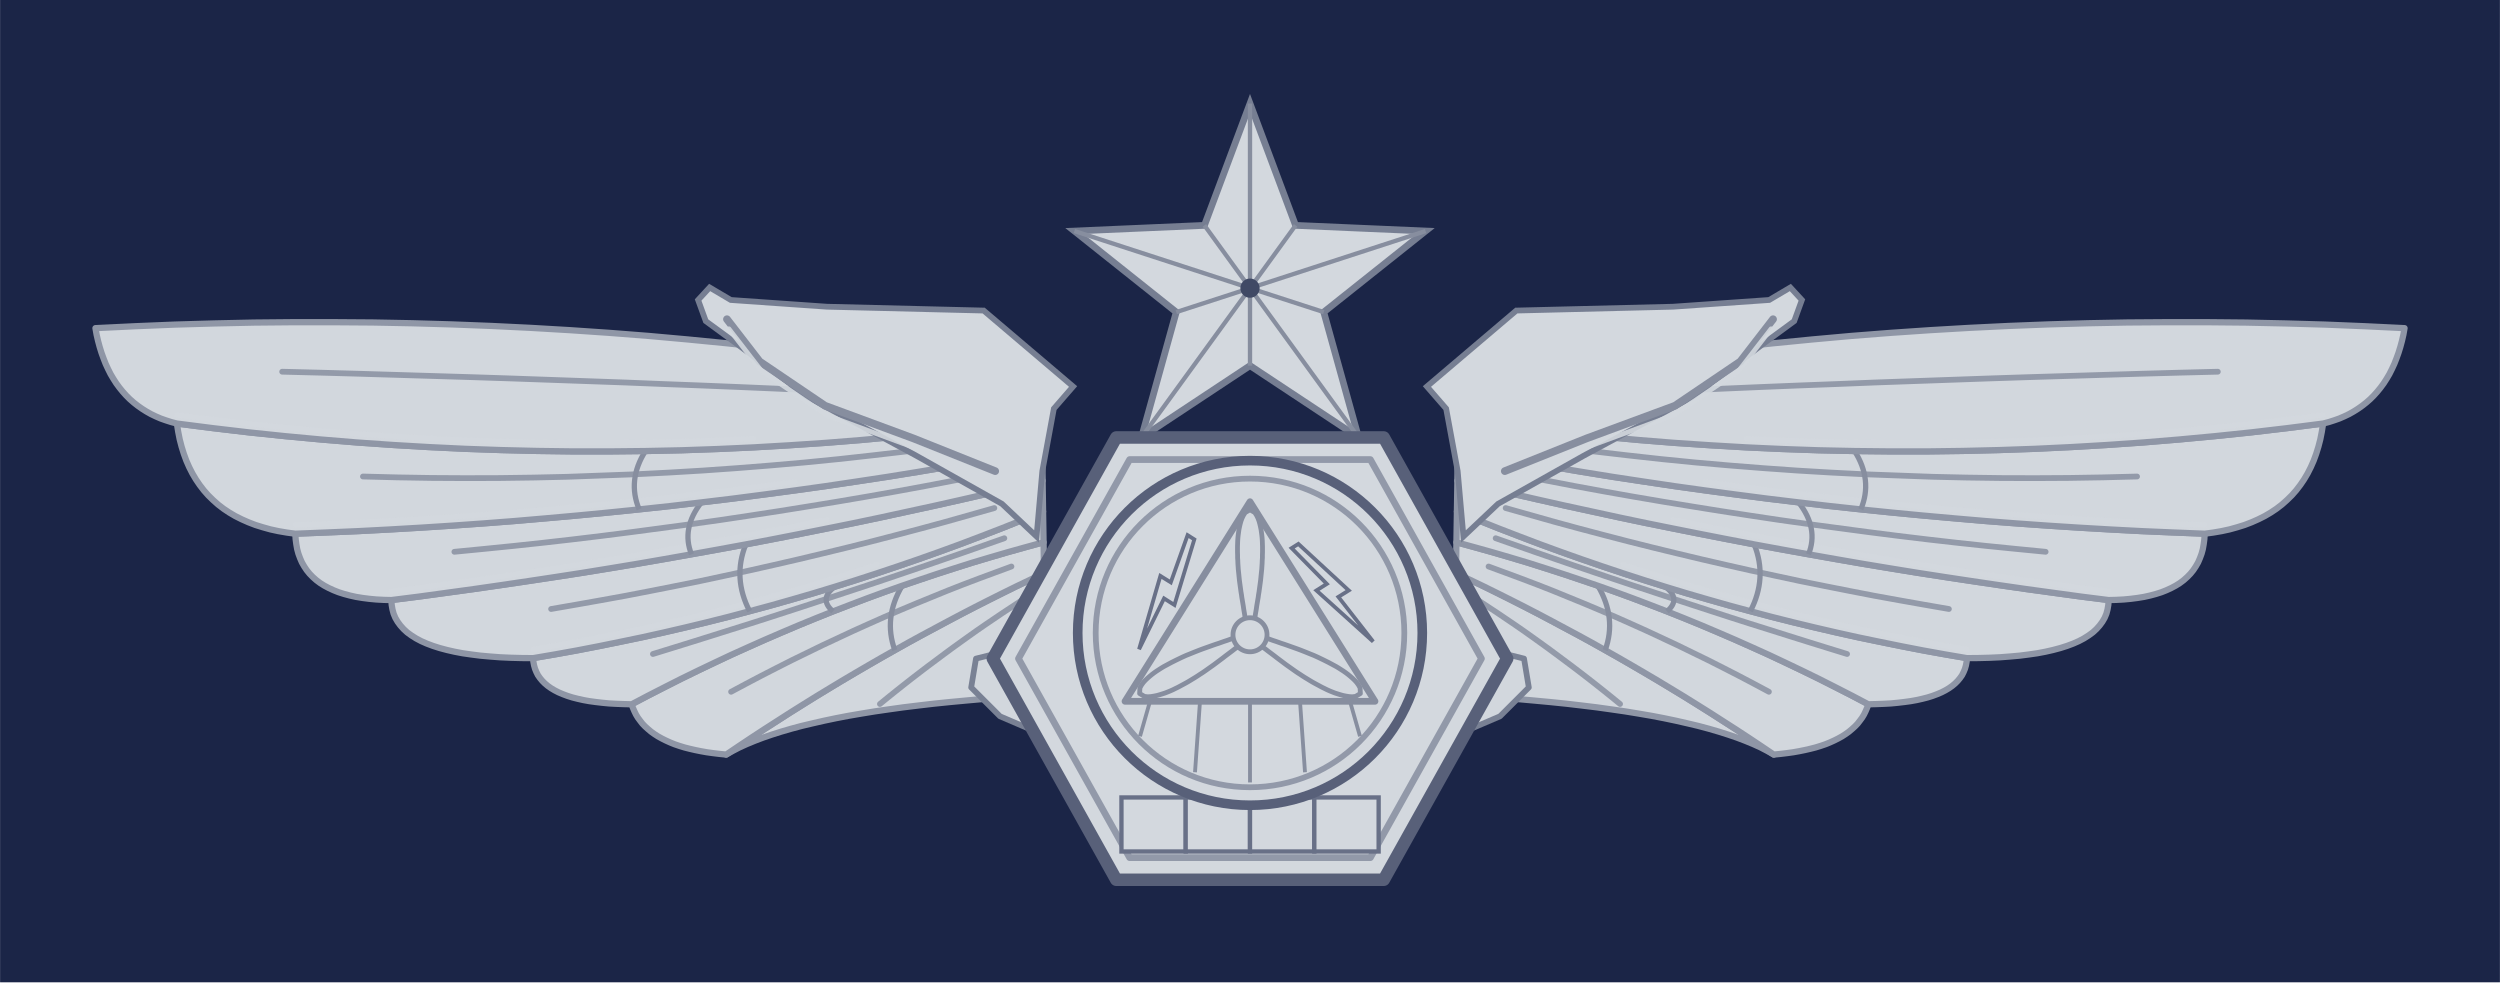
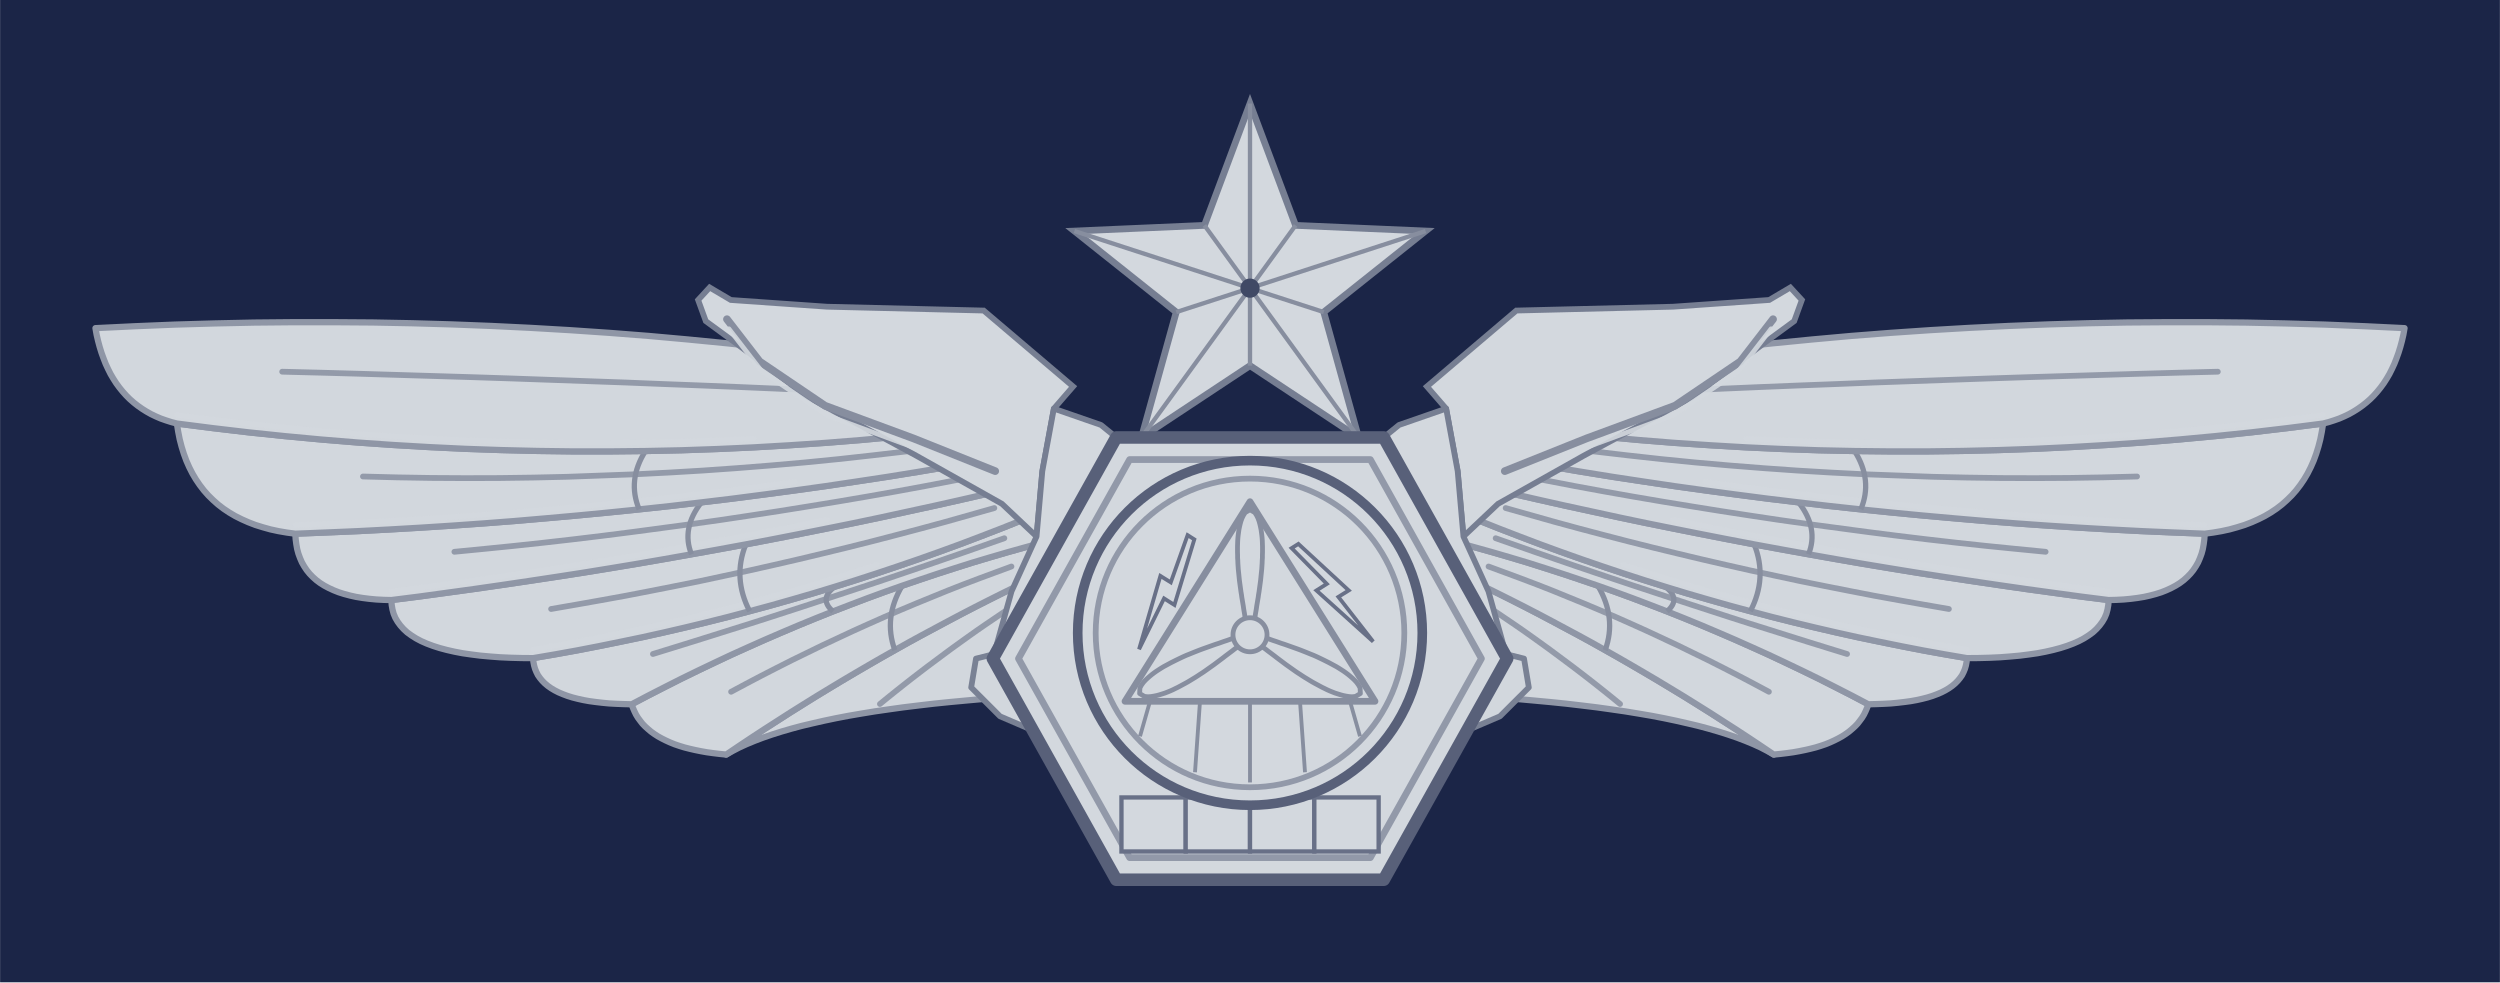
- <svg xmlns="http://www.w3.org/2000/svg" width="3.25in" height="1.277in" viewBox="0 0 325 127.708" data-source="reference-art-measured" data-asset-id="uas-technician-senior-field">
-   <rect id="uas-technician-senior-field__backing" x="0" y="0" width="325" height="127.708" rx="0" ry="0" fill="#1b2547" />
+ <svg xmlns="http://www.w3.org/2000/svg" width="3.25in" height="1.277in" viewBox="0 0 325 127.709" data-source="reference-art-measured" data-asset-id="uas-technician-senior-field">
+   <rect id="uas-technician-senior-field__backing" x="0" y="0" width="325" height="127.709" rx="0" ry="0" fill="#1b2547" />
  <g transform="translate(12.5 12.5)">
    <g transform="scale(1.25) translate(0 -2)">
      <defs>




</defs>
      <path d="M98.58,51.60L97.15,52.29L95.71,52.98L94.29,53.68L92.87,54.39L91.45,55.11L90.04,55.84L88.64,56.58L87.24,57.33L85.84,58.08L84.45,58.84L83.06,59.62L81.68,60.40L80.31,61.19L78.94,61.99L77.57,62.80L76.21,63.62L74.86,64.44L73.51,65.28L72.17,66.12L70.83,66.98L69.49,67.84L68.16,68.71L66.84,69.59L65.52,70.48L66.18,70.11L66.89,69.74L67.66,69.39L68.48,69.05L69.35,68.72L70.28,68.40L71.26,68.09L72.29,67.79L73.37,67.50L74.51,67.23L75.69,66.96L76.93,66.70L78.23,66.45L79.57,66.22L80.97,65.99L82.42,65.78L83.92,65.57L85.48,65.38L87.09,65.19L88.75,65.02L90.46,64.86L92.23,64.70L94.05,64.56L95.92,64.43L96.00,64.02L96.09,63.61L96.18,63.20L96.27,62.80L96.36,62.39L96.46,61.98L96.56,61.58L96.66,61.17L96.76,60.77L96.87,60.37L96.98,59.96L97.09,59.56L97.20,59.16L97.32,58.76L97.44,58.36L97.56,57.96L97.69,57.57L97.82,57.17L97.94,56.77L98.08,56.38L98.21,55.98L98.35,55.59L98.49,55.19L98.63,54.80Z" fill="#d2d7dd" stroke="#8f96a6" stroke-width=".65" stroke-linejoin="round" />
      <path d="M81.51,65.22L82.33,64.55L83.15,63.89L83.97,63.24L84.80,62.59L85.63,61.95L86.47,61.31L88.16,60.05L89.00,59.43L89.86,58.81L90.71,58.20L91.57,57.59L92.44,56.99L93.31,56.40L94.18,55.81L95.06,55.23L96.82,54.07" fill="none" stroke="#939aa9" stroke-width=".6" stroke-linecap="round" />
      <path d="M98.53,48.40L96.67,48.91L94.81,49.43L92.96,49.97L91.12,50.52L89.29,51.10L87.46,51.69L85.64,52.30L83.82,52.92L82.01,53.56L80.21,54.22L78.42,54.90L76.63,55.59L74.85,56.30L73.07,57.03L71.30,57.78L69.54,58.54L67.79,59.32L66.04,60.11L64.30,60.93L62.56,61.76L60.84,62.60L59.12,63.47L57.40,64.35L55.69,65.25L55.82,65.62L55.97,65.97L56.14,66.32L56.34,66.65L56.57,66.96L56.81,67.27L57.09,67.56L57.39,67.83L57.71,68.10L58.06,68.35L58.43,68.59L58.83,68.81L59.25,69.02L59.69,69.22L60.16,69.41L60.66,69.58L61.18,69.74L61.73,69.88L62.30,70.01L62.89,70.13L63.51,70.24L64.16,70.33L64.82,70.41L65.52,70.48L66.84,69.59L68.16,68.71L69.49,67.84L70.83,66.98L72.17,66.12L73.51,65.28L74.86,64.44L76.21,63.62L77.57,62.80L78.94,61.99L80.31,61.19L81.68,60.40L83.06,59.62L84.45,58.84L85.84,58.08L87.24,57.33L88.64,56.58L90.04,55.84L91.45,55.11L92.87,54.39L94.29,53.68L95.71,52.98L97.15,52.29L98.58,51.60Z" fill="#d2d7dd" stroke="#8f96a6" stroke-width=".65" stroke-linejoin="round" />
      <path d="M66.03,63.95L67.60,63.11L69.18,62.28L70.76,61.47L72.34,60.67L73.94,59.89L75.54,59.11L78.75,57.61L80.37,56.88L81.99,56.16L83.62,55.46L85.26,54.77L86.90,54.10L88.54,53.43L90.20,52.78L91.86,52.15L95.19,50.92" fill="none" stroke="#939aa9" stroke-width=".6" stroke-linecap="round" />
      <path d="M83.82,52.92 Q81.84,56.27 83.06,59.62" fill="none" stroke="#878e9f" stroke-width=".55" />
      <path d="M98.48,45.20L96.34,46.08L94.19,46.94L92.04,47.77L89.88,48.59L87.72,49.38L85.55,50.15L83.37,50.90L81.19,51.63L79.00,52.34L76.80,53.03L74.60,53.70L72.40,54.34L70.18,54.97L67.96,55.57L65.74,56.16L63.51,56.72L61.27,57.26L59.03,57.78L56.78,58.28L54.52,58.75L52.26,59.21L49.99,59.65L47.72,60.06L45.44,60.45L45.47,60.84L45.54,61.21L45.64,61.56L45.78,61.90L45.94,62.22L46.15,62.52L46.39,62.81L46.66,63.08L46.97,63.34L47.31,63.58L47.68,63.80L48.09,64.01L48.54,64.20L49.02,64.38L49.53,64.54L50.08,64.68L50.66,64.81L51.27,64.92L51.93,65.01L52.61,65.09L53.33,65.16L54.08,65.20L54.87,65.23L55.69,65.25L57.40,64.35L59.12,63.47L60.84,62.60L62.56,61.76L64.30,60.93L66.04,60.11L67.79,59.32L69.54,58.54L71.30,57.78L73.07,57.03L74.85,56.30L76.63,55.59L78.42,54.90L80.21,54.22L82.01,53.56L83.82,52.92L85.64,52.30L87.46,51.69L89.29,51.10L91.12,50.52L92.96,49.97L94.81,49.43L96.67,48.91L98.53,48.40Z" fill="#d2d7dd" stroke="#8f96a6" stroke-width=".65" stroke-linejoin="round" />
      <path d="M57.90,60.02L59.94,59.39L61.97,58.76L64.01,58.12L66.04,57.48L68.08,56.84L70.11,56.19L74.17,54.87L76.20,54.20L78.23,53.53L80.26,52.86L82.29,52.18L84.32,51.49L86.35,50.80L88.38,50.10L90.40,49.40L94.45,47.98" fill="none" stroke="#939aa9" stroke-width=".6" stroke-linecap="round" />
      <path d="M76.80,53.03 Q75.12,54.31 76.63,55.59" fill="none" stroke="#878e9f" stroke-width=".55" />
      <path d="M98.43,42.00L95.63,42.67L92.84,43.32L90.04,43.96L87.24,44.59L84.43,45.20L81.63,45.81L78.82,46.40L76.00,46.97L73.19,47.53L70.38,48.08L67.56,48.62L64.74,49.14L61.91,49.65L59.09,50.15L56.26,50.64L53.43,51.11L50.60,51.57L47.76,52.01L44.92,52.44L42.08,52.86L39.24,53.27L36.40,53.66L33.55,54.05L30.70,54.41L30.73,54.91L30.81,55.38L30.93,55.83L31.11,56.26L31.35,56.67L31.63,57.05L31.96,57.42L32.34,57.77L32.78,58.09L33.27,58.40L33.80,58.68L34.39,58.94L35.03,59.18L35.72,59.40L36.47,59.60L37.26,59.78L38.10,59.94L39.00,60.07L39.94,60.19L40.94,60.28L41.99,60.36L43.09,60.41L44.24,60.44L45.44,60.45L47.72,60.06L49.99,59.65L52.26,59.21L54.52,58.75L56.78,58.28L59.03,57.78L61.27,57.26L63.51,56.72L65.74,56.16L67.96,55.57L70.18,54.97L72.40,54.34L74.60,53.70L76.80,53.03L79.00,52.34L81.19,51.63L83.37,50.90L85.55,50.15L87.72,49.38L89.88,48.59L92.04,47.77L94.19,46.94L96.34,46.08L98.48,45.20Z" fill="#d2d7dd" stroke="#8f96a6" stroke-width=".65" stroke-linejoin="round" />
      <path d="M81.19,50.73L79.00,51.44L76.80,52.13L74.60,52.80L72.40,53.44L70.18,54.07L67.96,54.67L65.74,55.26L63.51,55.82L61.27,56.36L59.03,56.88L56.78,57.38L54.52,57.85L52.26,58.31L49.99,58.75L47.72,59.16L45.44,59.55" fill="none" stroke="#d3d8de" stroke-width=".55" opacity=".9" stroke-linecap="round" />
      <path d="M47.31,55.34L49.90,54.89L52.49,54.43L55.08,53.96L57.66,53.46L60.24,52.95L62.82,52.43L67.95,51.33L70.52,50.75L73.08,50.16L75.63,49.55L78.18,48.93L80.73,48.29L83.27,47.63L85.81,46.96L88.35,46.27L93.41,44.84" fill="none" stroke="#939aa9" stroke-width=".6" stroke-linecap="round" />
      <path d="M67.56,48.62 Q66.16,52.10 67.96,55.57" fill="none" stroke="#878e9f" stroke-width=".55" />
      <path d="M98.38,38.80L95.17,39.40L91.96,39.98L88.74,40.53L85.52,41.07L82.31,41.59L79.08,42.08L75.86,42.56L72.64,43.01L69.41,43.44L66.18,43.86L62.94,44.25L59.71,44.63L56.47,44.98L53.23,45.31L49.99,45.62L46.75,45.91L43.50,46.19L40.25,46.44L37.00,46.67L33.75,46.88L30.49,47.07L27.24,47.24L23.98,47.38L20.71,47.51L20.74,48.07L20.81,48.60L20.90,49.11L21.03,49.59L21.20,50.05L21.39,50.49L21.63,50.91L21.89,51.30L22.19,51.67L22.52,52.01L22.89,52.34L23.29,52.64L23.72,52.91L24.19,53.16L24.69,53.39L25.22,53.60L25.79,53.78L26.39,53.94L27.02,54.08L27.69,54.19L28.39,54.28L29.13,54.35L29.90,54.39L30.70,54.41L33.55,54.05L36.40,53.66L39.24,53.27L42.08,52.86L44.92,52.44L47.76,52.01L50.60,51.57L53.43,51.11L56.26,50.64L59.09,50.15L61.91,49.65L64.74,49.14L67.56,48.62L70.38,48.08L73.19,47.53L76.00,46.97L78.82,46.40L81.63,45.81L84.43,45.20L87.24,44.59L90.04,43.96L92.84,43.32L95.63,42.67L98.43,42.00Z" fill="#d2d7dd" stroke="#8f96a6" stroke-width=".65" stroke-linejoin="round" />
      <path d="M76.00,46.07L73.19,46.63L70.38,47.18L67.56,47.72L64.74,48.24L61.91,48.75L59.09,49.25L56.26,49.74L53.43,50.21L50.60,50.67L47.76,51.11L44.92,51.54L42.08,51.96L39.24,52.37L36.40,52.76L33.55,53.15L30.70,53.51" fill="none" stroke="#d3d8de" stroke-width=".55" opacity=".9" stroke-linecap="round" />
      <path d="M37.25,49.39L40.33,49.09L43.41,48.78L46.48,48.45L49.55,48.10L52.62,47.73L55.69,47.34L61.82,46.52L64.88,46.09L67.94,45.63L71.00,45.16L74.05,44.67L77.10,44.17L80.15,43.65L83.20,43.11L86.24,42.55L92.33,41.38" fill="none" stroke="#939aa9" stroke-width=".6" stroke-linecap="round" />
      <path d="M62.94,44.25 Q60.83,46.95 61.91,49.65" fill="none" stroke="#878e9f" stroke-width=".55" />
      <path d="M98.33,35.60L94.58,36.12L90.84,36.59L87.09,37.02L83.34,37.41L79.60,37.76L75.85,38.06L72.11,38.31L68.36,38.53L64.61,38.70L60.87,38.83L57.12,38.91L53.37,38.95L49.62,38.95L45.88,38.90L42.13,38.81L38.38,38.68L34.63,38.50L30.88,38.28L27.13,38.02L23.38,37.71L19.63,37.36L15.88,36.97L12.14,36.53L8.39,36.05L8.52,36.88L8.68,37.69L8.88,38.46L9.11,39.20L9.37,39.91L9.67,40.59L10.00,41.24L10.36,41.85L10.76,42.44L11.19,43.00L11.65,43.52L12.15,44.01L12.68,44.48L13.24,44.91L13.84,45.31L14.47,45.68L15.13,46.01L15.83,46.32L16.56,46.60L17.33,46.84L18.12,47.06L18.95,47.24L19.82,47.39L20.71,47.51L23.98,47.38L27.24,47.24L30.49,47.07L33.75,46.88L37.00,46.67L40.25,46.44L43.50,46.19L46.75,45.91L49.99,45.62L53.23,45.31L56.47,44.98L59.71,44.63L62.94,44.25L66.18,43.86L69.41,43.44L72.64,43.01L75.86,42.56L79.08,42.08L82.31,41.59L85.52,41.07L88.74,40.53L91.96,39.98L95.17,39.40L98.38,38.80Z" fill="#d2d7dd" stroke="#8f96a6" stroke-width=".65" stroke-linejoin="round" />
      <path d="M72.64,42.11L69.41,42.54L66.18,42.96L62.94,43.35L59.71,43.73L56.47,44.08L53.23,44.41L49.99,44.72L46.75,45.01L43.50,45.29L40.25,45.54L37.00,45.77L33.75,45.98L30.49,46.17L27.24,46.34L23.98,46.48L20.71,46.61" fill="none" stroke="#d3d8de" stroke-width=".55" opacity=".9" stroke-linecap="round" />
      <path d="M27.74,41.56L31.28,41.65L34.82,41.71L38.36,41.73L41.89,41.72L45.43,41.67L48.97,41.59L56.03,41.33L59.57,41.15L63.10,40.94L66.63,40.69L70.16,40.41L73.68,40.10L77.21,39.75L80.74,39.36L84.26,38.95L91.31,38.01" fill="none" stroke="#939aa9" stroke-width=".6" stroke-linecap="round" />
      <path d="M57.12,38.91 Q55.20,41.94 56.47,44.98" fill="none" stroke="#878e9f" stroke-width=".55" />
      <path d="M98.27,32.40L94.21,31.67L90.14,30.99L86.06,30.34L81.99,29.73L77.91,29.17L73.83,28.64L69.74,28.16L65.65,27.71L61.57,27.31L57.47,26.94L53.38,26.62L49.28,26.34L45.18,26.10L41.08,25.90L36.98,25.74L32.87,25.62L28.76,25.54L24.65,25.51L20.53,25.51L16.41,25.55L12.29,25.64L8.17,25.76L4.04,25.93L-0.08,26.13L0.04,26.81L0.19,27.46L0.36,28.09L0.55,28.70L0.76,29.28L0.98,29.84L1.23,30.38L1.49,30.90L1.78,31.39L2.08,31.86L2.41,32.31L2.75,32.73L3.11,33.13L3.49,33.51L3.90,33.87L4.32,34.20L4.76,34.51L5.22,34.80L5.70,35.07L6.20,35.31L6.71,35.53L7.25,35.72L7.81,35.90L8.39,36.05L12.14,36.53L15.88,36.97L19.63,37.36L23.38,37.71L27.13,38.02L30.88,38.28L34.63,38.50L38.38,38.68L42.13,38.81L45.88,38.90L49.62,38.95L53.37,38.95L57.12,38.91L60.87,38.83L64.61,38.70L68.36,38.53L72.11,38.31L75.85,38.06L79.60,37.76L83.34,37.41L87.09,37.02L90.84,36.59L94.58,36.12L98.33,35.60Z" fill="#d2d7dd" stroke="#8f96a6" stroke-width=".65" stroke-linejoin="round" />
      <path d="M68.36,37.63L64.61,37.80L60.87,37.93L57.12,38.01L53.37,38.05L49.62,38.05L45.88,38.00L42.13,37.91L38.38,37.78L34.63,37.60L30.88,37.38L27.13,37.12L23.38,36.81L19.63,36.46L15.88,36.07L12.14,35.63L8.39,35.15" fill="none" stroke="#d3d8de" stroke-width=".55" opacity=".9" stroke-linecap="round" />
      <path d="M19.34,30.66L23.30,30.76L27.26,30.87L31.22,30.99L35.18,31.11L39.14,31.23L43.09,31.36L51.00,31.64L54.95,31.78L58.90,31.94L62.85,32.09L66.79,32.25L70.73,32.42L74.68,32.60L78.62,32.77L82.56,32.96L90.43,33.34" fill="none" stroke="#939aa9" stroke-width=".6" stroke-linecap="round" />
      <path d="M141.42,51.60L142.85,52.29L144.29,52.98L145.71,53.68L147.13,54.39L148.55,55.11L149.96,55.84L151.36,56.58L152.76,57.33L154.16,58.08L155.55,58.84L156.94,59.62L158.32,60.40L159.69,61.19L161.06,61.99L162.43,62.80L163.79,63.62L165.14,64.44L166.49,65.28L167.83,66.12L169.17,66.98L170.51,67.84L171.84,68.71L173.16,69.59L174.48,70.48L173.82,70.11L173.11,69.74L172.34,69.39L171.52,69.05L170.65,68.72L169.72,68.40L168.74,68.09L167.71,67.79L166.63,67.50L165.49,67.23L164.31,66.96L163.07,66.70L161.77,66.45L160.43,66.22L159.03,65.99L157.58,65.78L156.08,65.57L154.52,65.38L152.91,65.19L151.25,65.02L149.54,64.86L147.77,64.70L145.95,64.56L144.08,64.43L144.00,64.02L143.91,63.61L143.82,63.20L143.73,62.80L143.64,62.39L143.54,61.98L143.44,61.58L143.34,61.17L143.24,60.77L143.13,60.37L143.02,59.96L142.91,59.56L142.80,59.16L142.68,58.76L142.56,58.36L142.44,57.96L142.31,57.57L142.18,57.17L142.06,56.77L141.92,56.38L141.79,55.98L141.65,55.59L141.51,55.19L141.37,54.80Z" fill="#d2d7dd" stroke="#8f96a6" stroke-width=".65" stroke-linejoin="round" />
      <path d="M158.49,65.22L157.67,64.55L156.85,63.89L156.03,63.24L155.20,62.59L154.37,61.95L153.53,61.31L151.84,60.05L151.00,59.43L150.14,58.81L149.29,58.20L148.43,57.59L147.56,56.99L146.69,56.40L145.82,55.81L144.94,55.23L143.18,54.07" fill="none" stroke="#939aa9" stroke-width=".6" stroke-linecap="round" />
      <path d="M141.47,48.40L143.33,48.91L145.19,49.43L147.04,49.97L148.88,50.52L150.71,51.10L152.54,51.69L154.36,52.30L156.18,52.92L157.99,53.56L159.79,54.22L161.58,54.90L163.37,55.59L165.15,56.30L166.93,57.03L168.70,57.78L170.46,58.54L172.21,59.32L173.96,60.11L175.70,60.93L177.44,61.76L179.16,62.60L180.88,63.47L182.60,64.35L184.31,65.25L184.18,65.62L184.03,65.97L183.86,66.32L183.66,66.65L183.43,66.96L183.19,67.27L182.91,67.56L182.61,67.83L182.29,68.10L181.94,68.35L181.57,68.59L181.17,68.81L180.75,69.02L180.31,69.22L179.84,69.41L179.34,69.58L178.82,69.74L178.27,69.88L177.70,70.01L177.11,70.13L176.49,70.24L175.84,70.33L175.18,70.41L174.48,70.48L173.16,69.59L171.84,68.71L170.51,67.84L169.17,66.98L167.83,66.12L166.49,65.28L165.14,64.44L163.79,63.62L162.43,62.80L161.06,61.99L159.69,61.19L158.32,60.40L156.94,59.62L155.55,58.84L154.16,58.08L152.76,57.33L151.36,56.58L149.96,55.84L148.55,55.11L147.13,54.39L145.71,53.68L144.29,52.98L142.85,52.29L141.42,51.60Z" fill="#d2d7dd" stroke="#8f96a6" stroke-width=".65" stroke-linejoin="round" />
      <path d="M173.97,63.95L172.40,63.11L170.82,62.28L169.24,61.47L167.66,60.67L166.06,59.89L164.46,59.11L161.25,57.61L159.63,56.88L158.01,56.16L156.38,55.46L154.74,54.77L153.10,54.10L151.46,53.43L149.80,52.78L148.14,52.15L144.81,50.92" fill="none" stroke="#939aa9" stroke-width=".6" stroke-linecap="round" />
      <path d="M156.18,52.92 Q158.16,56.27 156.94,59.62" fill="none" stroke="#878e9f" stroke-width=".55" />
      <path d="M141.52,45.20L143.66,46.08L145.81,46.94L147.96,47.77L150.12,48.59L152.28,49.38L154.45,50.15L156.63,50.90L158.81,51.63L161.00,52.34L163.20,53.03L165.40,53.70L167.60,54.34L169.82,54.97L172.04,55.57L174.26,56.16L176.49,56.72L178.73,57.26L180.97,57.78L183.22,58.28L185.48,58.75L187.74,59.21L190.01,59.65L192.28,60.06L194.56,60.45L194.53,60.84L194.46,61.21L194.36,61.56L194.22,61.90L194.06,62.22L193.85,62.52L193.61,62.81L193.34,63.08L193.03,63.34L192.69,63.58L192.32,63.80L191.91,64.01L191.46,64.20L190.98,64.38L190.47,64.54L189.92,64.68L189.34,64.81L188.73,64.92L188.07,65.01L187.39,65.09L186.67,65.16L185.92,65.20L185.13,65.23L184.31,65.25L182.60,64.35L180.88,63.47L179.16,62.60L177.44,61.76L175.70,60.93L173.96,60.11L172.21,59.32L170.46,58.54L168.70,57.78L166.93,57.03L165.15,56.30L163.37,55.59L161.58,54.90L159.79,54.22L157.99,53.56L156.18,52.92L154.36,52.30L152.54,51.69L150.71,51.10L148.88,50.52L147.04,49.97L145.19,49.43L143.33,48.91L141.47,48.40Z" fill="#d2d7dd" stroke="#8f96a6" stroke-width=".65" stroke-linejoin="round" />
      <path d="M182.10,60.02L180.06,59.39L178.03,58.76L175.99,58.12L173.96,57.48L171.92,56.84L169.89,56.19L165.83,54.87L163.80,54.20L161.77,53.53L159.74,52.86L157.71,52.18L155.68,51.49L153.65,50.80L151.62,50.10L149.60,49.40L145.55,47.98" fill="none" stroke="#939aa9" stroke-width=".6" stroke-linecap="round" />
      <path d="M163.20,53.03 Q164.88,54.31 163.37,55.59" fill="none" stroke="#878e9f" stroke-width=".55" />
      <path d="M141.57,42.00L144.37,42.67L147.16,43.32L149.96,43.96L152.76,44.59L155.57,45.20L158.37,45.81L161.18,46.40L164.00,46.97L166.81,47.53L169.62,48.08L172.44,48.62L175.26,49.14L178.09,49.65L180.91,50.15L183.74,50.64L186.57,51.11L189.40,51.57L192.24,52.01L195.08,52.44L197.92,52.86L200.76,53.27L203.60,53.66L206.45,54.05L209.30,54.41L209.27,54.91L209.19,55.38L209.07,55.83L208.89,56.26L208.65,56.67L208.37,57.05L208.04,57.42L207.66,57.77L207.22,58.09L206.73,58.40L206.20,58.68L205.61,58.94L204.97,59.18L204.28,59.40L203.53,59.60L202.74,59.78L201.90,59.94L201.00,60.07L200.06,60.19L199.06,60.28L198.01,60.36L196.91,60.41L195.76,60.44L194.56,60.45L192.28,60.06L190.01,59.65L187.74,59.21L185.48,58.75L183.22,58.28L180.97,57.78L178.73,57.26L176.49,56.72L174.26,56.16L172.04,55.57L169.82,54.97L167.60,54.34L165.40,53.70L163.20,53.03L161.00,52.34L158.81,51.63L156.63,50.90L154.45,50.15L152.28,49.38L150.12,48.59L147.96,47.77L145.81,46.94L143.66,46.08L141.52,45.20Z" fill="#d2d7dd" stroke="#8f96a6" stroke-width=".65" stroke-linejoin="round" />
      <path d="M158.81,50.73L161.00,51.44L163.20,52.13L165.40,52.80L167.60,53.44L169.82,54.07L172.04,54.67L174.26,55.26L176.49,55.82L178.73,56.36L180.97,56.88L183.22,57.38L185.48,57.85L187.74,58.31L190.01,58.75L192.28,59.16L194.56,59.55" fill="none" stroke="#d3d8de" stroke-width=".55" opacity=".9" stroke-linecap="round" />
      <path d="M192.69,55.34L190.10,54.89L187.51,54.43L184.92,53.96L182.34,53.46L179.76,52.95L177.18,52.43L172.05,51.33L169.48,50.75L166.92,50.16L164.37,49.55L161.82,48.93L159.27,48.29L156.73,47.63L154.19,46.96L151.65,46.27L146.59,44.84" fill="none" stroke="#939aa9" stroke-width=".6" stroke-linecap="round" />
      <path d="M172.44,48.62 Q173.84,52.10 172.04,55.57" fill="none" stroke="#878e9f" stroke-width=".55" />
      <path d="M141.62,38.80L144.83,39.40L148.04,39.98L151.26,40.53L154.48,41.07L157.69,41.59L160.92,42.08L164.14,42.56L167.36,43.01L170.59,43.44L173.82,43.86L177.06,44.25L180.29,44.63L183.53,44.98L186.77,45.31L190.01,45.62L193.25,45.91L196.50,46.19L199.75,46.44L203.00,46.67L206.25,46.88L209.51,47.07L212.76,47.24L216.02,47.38L219.29,47.51L219.26,48.07L219.19,48.60L219.10,49.11L218.97,49.59L218.80,50.05L218.61,50.49L218.37,50.91L218.11,51.30L217.81,51.67L217.48,52.01L217.11,52.34L216.71,52.64L216.28,52.91L215.81,53.16L215.31,53.39L214.78,53.60L214.21,53.78L213.61,53.94L212.98,54.08L212.31,54.19L211.61,54.28L210.87,54.35L210.10,54.39L209.30,54.41L206.45,54.05L203.60,53.66L200.76,53.27L197.92,52.86L195.08,52.44L192.24,52.01L189.40,51.57L186.57,51.11L183.74,50.64L180.91,50.15L178.09,49.65L175.26,49.14L172.44,48.62L169.62,48.08L166.81,47.53L164.00,46.97L161.18,46.40L158.37,45.81L155.57,45.20L152.76,44.59L149.96,43.96L147.16,43.32L144.37,42.67L141.57,42.00Z" fill="#d2d7dd" stroke="#8f96a6" stroke-width=".65" stroke-linejoin="round" />
      <path d="M164.00,46.07L166.81,46.63L169.62,47.18L172.44,47.72L175.26,48.24L178.09,48.75L180.91,49.25L183.74,49.74L186.57,50.21L189.40,50.67L192.24,51.11L195.08,51.54L197.92,51.96L200.76,52.37L203.60,52.76L206.45,53.15L209.30,53.51" fill="none" stroke="#d3d8de" stroke-width=".55" opacity=".9" stroke-linecap="round" />
      <path d="M202.75,49.39L199.67,49.09L196.59,48.78L193.52,48.45L190.45,48.10L187.38,47.73L184.31,47.34L178.18,46.52L175.12,46.09L172.06,45.63L169.00,45.16L165.95,44.67L162.90,44.17L159.85,43.65L156.80,43.11L153.76,42.55L147.67,41.38" fill="none" stroke="#939aa9" stroke-width=".6" stroke-linecap="round" />
      <path d="M177.06,44.25 Q179.17,46.95 178.09,49.65" fill="none" stroke="#878e9f" stroke-width=".55" />
      <path d="M141.67,35.60L145.42,36.12L149.16,36.59L152.91,37.02L156.66,37.41L160.40,37.76L164.15,38.06L167.89,38.31L171.64,38.53L175.39,38.70L179.13,38.83L182.88,38.91L186.63,38.95L190.38,38.95L194.12,38.90L197.87,38.81L201.62,38.68L205.37,38.50L209.12,38.28L212.87,38.02L216.62,37.71L220.37,37.36L224.12,36.97L227.86,36.53L231.61,36.05L231.48,36.88L231.32,37.69L231.12,38.46L230.89,39.20L230.63,39.91L230.33,40.59L230.00,41.24L229.64,41.85L229.24,42.44L228.81,43.00L228.35,43.52L227.85,44.01L227.32,44.48L226.76,44.91L226.16,45.31L225.53,45.68L224.87,46.01L224.17,46.32L223.44,46.60L222.67,46.84L221.88,47.06L221.05,47.24L220.18,47.39L219.29,47.51L216.02,47.38L212.76,47.24L209.51,47.07L206.25,46.88L203.00,46.67L199.75,46.44L196.50,46.19L193.25,45.91L190.01,45.62L186.77,45.31L183.53,44.98L180.29,44.63L177.06,44.25L173.82,43.86L170.59,43.44L167.36,43.01L164.14,42.56L160.92,42.08L157.69,41.59L154.48,41.07L151.26,40.53L148.04,39.98L144.83,39.40L141.62,38.80Z" fill="#d2d7dd" stroke="#8f96a6" stroke-width=".65" stroke-linejoin="round" />
      <path d="M167.36,42.11L170.59,42.54L173.82,42.96L177.06,43.35L180.29,43.73L183.53,44.08L186.77,44.41L190.01,44.72L193.25,45.01L196.50,45.29L199.75,45.54L203.00,45.77L206.25,45.98L209.51,46.17L212.76,46.34L216.02,46.48L219.29,46.61" fill="none" stroke="#d3d8de" stroke-width=".55" opacity=".9" stroke-linecap="round" />
      <path d="M212.26,41.56L208.72,41.65L205.18,41.71L201.64,41.73L198.11,41.72L194.57,41.67L191.03,41.59L183.97,41.33L180.43,41.15L176.90,40.94L173.37,40.69L169.84,40.41L166.32,40.10L162.79,39.75L159.26,39.36L155.74,38.95L148.69,38.01" fill="none" stroke="#939aa9" stroke-width=".6" stroke-linecap="round" />
      <path d="M182.88,38.91 Q184.80,41.94 183.53,44.98" fill="none" stroke="#878e9f" stroke-width=".55" />
      <path d="M141.73,32.40L145.79,31.67L149.86,30.99L153.94,30.34L158.01,29.73L162.09,29.17L166.17,28.64L170.26,28.16L174.35,27.71L178.43,27.31L182.53,26.94L186.62,26.62L190.72,26.34L194.82,26.10L198.92,25.90L203.02,25.74L207.13,25.62L211.24,25.54L215.35,25.51L219.47,25.51L223.59,25.55L227.71,25.64L231.83,25.76L235.96,25.93L240.08,26.13L239.96,26.81L239.81,27.46L239.64,28.09L239.45,28.70L239.24,29.28L239.02,29.84L238.77,30.38L238.51,30.90L238.22,31.39L237.92,31.86L237.59,32.31L237.25,32.73L236.89,33.13L236.51,33.51L236.10,33.87L235.68,34.20L235.24,34.51L234.78,34.80L234.30,35.07L233.80,35.31L233.29,35.53L232.75,35.72L232.19,35.90L231.61,36.05L227.86,36.53L224.12,36.97L220.37,37.36L216.62,37.71L212.87,38.02L209.12,38.28L205.37,38.50L201.62,38.68L197.87,38.81L194.12,38.90L190.38,38.95L186.63,38.95L182.88,38.91L179.13,38.83L175.39,38.70L171.64,38.53L167.89,38.31L164.15,38.06L160.40,37.76L156.66,37.41L152.91,37.02L149.16,36.59L145.42,36.12L141.67,35.60Z" fill="#d2d7dd" stroke="#8f96a6" stroke-width=".65" stroke-linejoin="round" />
      <path d="M171.64,37.63L175.39,37.80L179.13,37.93L182.88,38.01L186.63,38.05L190.38,38.05L194.12,38.00L197.87,37.91L201.62,37.78L205.37,37.60L209.12,37.38L212.87,37.12L216.62,36.81L220.37,36.46L224.12,36.07L227.86,35.63L231.61,35.15" fill="none" stroke="#d3d8de" stroke-width=".55" opacity=".9" stroke-linecap="round" />
      <path d="M220.66,30.66L216.70,30.76L212.74,30.87L208.78,30.99L204.82,31.11L200.86,31.23L196.91,31.36L189.00,31.64L185.05,31.78L181.10,31.94L177.15,32.09L173.21,32.25L169.27,32.42L165.32,32.60L161.38,32.77L157.44,32.96L149.57,33.34" fill="none" stroke="#939aa9" stroke-width=".6" stroke-linecap="round" />
      <path d="M91.50,60.50L95.50,59.50L98.00,63.00L97.50,68.00L94.00,66.50L91.00,63.50Z" fill="#d2d7dd" stroke="#798194" stroke-width=".6" stroke-linejoin="round" />
      <path d="M148.50,60.50L144.50,59.50L142.00,63.00L142.50,68.00L146.00,66.50L149.00,63.50Z" fill="#d2d7dd" stroke="#798194" stroke-width=".6" stroke-linejoin="round" />
      <path d="M63.80,21.90L62.60,23.20L63.40,25.40L66.40,27.60L74.00,33.30L85.30,39.40L94.20,44.40L97.80,47.80L98.40,41.00L99.60,34.50L101.60,32.20L92.30,24.30L76.00,23.90L66.00,23.20Z" fill="#d3d8de" stroke="#767e92" stroke-width=".6" stroke-linejoin="miter" />
      <path d="M65.60,25.20L69.00,29.60L75.80,34.20L85.00,37.60L93.50,41.00" fill="none" stroke="#878e9f" stroke-width=".8" stroke-linecap="round" />
      <path d="M65.80,26.20L69.20,30.60L76.00,35.20L85.20,38.60L93.70,42.00" fill="none" stroke="#d3d8de" stroke-width=".5" opacity=".9" stroke-linecap="round" />
      <path d="M176.20,21.90L177.40,23.20L176.60,25.40L173.60,27.60L166.00,33.30L154.70,39.40L145.80,44.40L142.20,47.80L141.60,41.00L140.40,34.50L138.40,32.20L147.70,24.30L164.00,23.90L174.00,23.20Z" fill="#d3d8de" stroke="#767e92" stroke-width=".6" stroke-linejoin="miter" />
      <path d="M174.40,25.20L171.00,29.60L164.20,34.20L155.00,37.60L146.50,41.00" fill="none" stroke="#878e9f" stroke-width=".8" stroke-linecap="round" />
      <path d="M174.20,26.20L170.80,30.60L164.00,35.20L154.80,38.60L146.30,42.00" fill="none" stroke="#d3d8de" stroke-width=".5" opacity=".9" stroke-linecap="round" />
      <polygon points="120.00,2.77 124.74,15.44 138.26,16.03 127.67,24.46 131.29,37.50 120.00,30.03 108.71,37.50 112.33,24.46 101.74,16.03 115.26,15.44" fill="#d3d8de" stroke="#767e92" stroke-width=".7" stroke-linejoin="miter" />
      <path d="M120.00,21.97 L120.00,2.77" stroke="#878e9f" stroke-width=".45" />
      <path d="M120.00,21.97 L124.74,15.44" stroke="#878e9f" stroke-width=".45" />
      <path d="M120.00,21.97 L138.26,16.03" stroke="#878e9f" stroke-width=".45" />
      <path d="M120.00,21.97 L127.67,24.46" stroke="#878e9f" stroke-width=".45" />
      <path d="M120.00,21.97 L131.29,37.50" stroke="#878e9f" stroke-width=".45" />
      <path d="M120.00,21.97 L120.00,30.03" stroke="#878e9f" stroke-width=".45" />
      <path d="M120.00,21.97 L108.71,37.50" stroke="#878e9f" stroke-width=".45" />
      <path d="M120.00,21.97 L112.33,24.46" stroke="#878e9f" stroke-width=".45" />
      <path d="M120.00,21.97 L101.74,16.03" stroke="#878e9f" stroke-width=".45" />
      <path d="M120.00,21.97 L115.26,15.44" stroke="#878e9f" stroke-width=".45" />
      <circle cx="120.00" cy="21.97" r="1.0" fill="#404965" />
+       <path d="M97.80,47.80L98.40,41.00L99.60,34.50L104.50,36.20L106.10,37.50L96.80,54.00L93.25,60.50L95.20,53.50Z" fill="#d3d8de" stroke="#767e92" stroke-width=".6" stroke-linejoin="round" />
+       <path d="M142.20,47.80L141.60,41.00L140.40,34.50L135.50,36.20L133.90,37.50L143.20,54.00L146.75,60.50L144.80,53.50Z" fill="#d3d8de" stroke="#767e92" stroke-width=".6" stroke-linejoin="round" />
      <path d="M106.09,37.50L133.91,37.50L146.75,60.50L133.91,83.50L106.09,83.50L93.25,60.50Z" fill="#d3d8de" stroke="#586079" stroke-width="1.3" stroke-linejoin="round" />
      <path d="M107.48,39.80L132.52,39.80L144.07,60.50L132.52,81.20L107.48,81.20L95.92,60.50Z" fill="#d3d8de" stroke="#9299a9" stroke-width=".7" stroke-linejoin="round" />
      <rect x="106.63" y="74.94" width="6.69" height="5.62" fill="#d3d8de" stroke="#687087" stroke-width=".45" />
      <rect x="113.31" y="74.94" width="6.69" height="5.62" fill="#d3d8de" stroke="#687087" stroke-width=".45" />
      <rect x="120.00" y="74.94" width="6.69" height="5.62" fill="#d3d8de" stroke="#687087" stroke-width=".45" />
      <rect x="126.69" y="74.94" width="6.69" height="5.62" fill="#d3d8de" stroke="#687087" stroke-width=".45" />
      <circle cx="120.00" cy="57.83" r="17.92" fill="#d3d8de" stroke="#586079" stroke-width="1" />
      <circle cx="120.00" cy="57.83" r="16.05" fill="#d3d8de" stroke="#9299a9" stroke-width=".6" />
      <path d="M109.60,64.94L108.56,68.58" stroke="#878e9f" stroke-width=".4" />
      <path d="M114.80,64.94L114.28,72.32" stroke="#878e9f" stroke-width=".4" />
      <path d="M120.00,64.94L120.00,73.38" stroke="#878e9f" stroke-width=".4" />
      <path d="M125.20,64.94L125.72,72.32" stroke="#878e9f" stroke-width=".4" />
      <path d="M130.40,64.94L131.44,68.58" stroke="#878e9f" stroke-width=".4" />
      <clipPath id="uas-technician-senior-field__tt">
        <path d="M120.00,44.18L107.00,64.94L133.00,64.94Z" />
      </clipPath>
      <path d="M120.00,44.18L107.00,64.94L133.00,64.94Z" fill="#d3d8de" stroke="#878e9f" stroke-width="0.7" stroke-linejoin="round" />
      <path d="M120.44,56.78L120.48,56.49L120.52,56.20L120.56,55.90L120.61,55.61L120.66,55.31L120.70,55.02L120.75,54.73L120.80,54.43L120.85,54.14L120.89,53.84L120.94,53.55L120.98,53.25L121.02,52.96L121.06,52.67L121.10,52.37L121.13,52.08L121.16,51.78L121.19,51.49L121.22,51.20L121.24,50.90L121.26,50.61L121.27,50.31L121.29,50.02L121.29,49.73L121.30,49.43L121.30,49.14L121.30,48.84L121.29,48.55L121.28,48.26L121.26,47.96L121.23,47.67L121.19,47.37L121.15,47.08L121.09,46.79L121.02,46.49L120.94,46.20L120.83,45.90L120.69,45.61L120.50,45.31L120.00,45.02L120.00,45.02L119.50,45.31L119.31,45.61L119.17,45.90L119.06,46.20L118.98,46.49L118.91,46.79L118.85,47.08L118.81,47.37L118.77,47.67L118.74,47.96L118.72,48.26L118.71,48.55L118.70,48.84L118.70,49.14L118.70,49.43L118.71,49.73L118.71,50.02L118.73,50.31L118.74,50.61L118.76,50.90L118.78,51.20L118.81,51.49L118.84,51.78L118.87,52.08L118.90,52.37L118.94,52.67L118.98,52.96L119.02,53.25L119.06,53.55L119.11,53.84L119.15,54.14L119.20,54.43L119.25,54.73L119.30,55.02L119.34,55.31L119.39,55.61L119.44,55.90L119.48,56.20L119.52,56.49L119.56,56.78Z" fill="#d3d8de" stroke="#878e9f" stroke-width=".5" stroke-linejoin="round" />
      <path d="M118.70,58.21L118.42,58.32L118.14,58.42L117.86,58.52L117.58,58.62L117.30,58.71L117.02,58.81L116.74,58.91L116.46,59.00L116.17,59.10L115.89,59.20L115.61,59.30L115.33,59.40L115.05,59.50L114.78,59.60L114.50,59.71L114.22,59.82L113.95,59.93L113.68,60.04L113.40,60.15L113.13,60.27L112.87,60.39L112.60,60.52L112.33,60.65L112.07,60.78L111.81,60.91L111.55,61.05L111.29,61.19L111.03,61.33L110.78,61.48L110.53,61.64L110.28,61.80L110.04,61.97L109.80,62.15L109.57,62.34L109.34,62.54L109.12,62.75L108.91,62.98L108.72,63.24L108.55,63.55L108.52,64.13L108.52,64.13L109.02,64.43L109.37,64.47L109.69,64.45L110.00,64.40L110.30,64.34L110.59,64.26L110.88,64.17L111.16,64.08L111.44,63.97L111.71,63.86L111.98,63.74L112.24,63.61L112.51,63.48L112.77,63.34L113.03,63.20L113.29,63.06L113.54,62.92L113.79,62.77L114.05,62.61L114.30,62.46L114.55,62.30L114.79,62.14L115.04,61.98L115.29,61.81L115.53,61.64L115.77,61.47L116.01,61.30L116.25,61.13L116.49,60.95L116.73,60.77L116.97,60.59L117.21,60.41L117.44,60.23L117.68,60.05L117.92,59.87L118.16,59.69L118.39,59.51L118.63,59.34L118.87,59.16L119.12,58.99Z" fill="#d3d8de" stroke="#878e9f" stroke-width=".5" stroke-linejoin="round" />
      <path d="M120.88,58.99L121.13,59.16L121.37,59.34L121.61,59.51L121.84,59.69L122.08,59.87L122.32,60.05L122.56,60.23L122.79,60.41L123.03,60.59L123.27,60.77L123.51,60.95L123.75,61.13L123.99,61.30L124.23,61.47L124.47,61.64L124.71,61.81L124.96,61.98L125.21,62.14L125.45,62.30L125.70,62.46L125.95,62.61L126.21,62.77L126.46,62.92L126.71,63.06L126.97,63.20L127.23,63.34L127.49,63.48L127.76,63.61L128.02,63.74L128.29,63.86L128.56,63.97L128.84,64.08L129.12,64.17L129.41,64.26L129.70,64.34L130.00,64.40L130.31,64.45L130.63,64.47L130.98,64.43L131.48,64.13L131.48,64.13L131.45,63.55L131.28,63.24L131.09,62.98L130.88,62.75L130.66,62.54L130.43,62.34L130.20,62.15L129.96,61.97L129.72,61.80L129.47,61.64L129.22,61.48L128.97,61.33L128.71,61.19L128.45,61.05L128.19,60.91L127.93,60.78L127.67,60.65L127.40,60.52L127.13,60.39L126.87,60.27L126.60,60.15L126.32,60.04L126.05,59.93L125.78,59.82L125.50,59.71L125.22,59.60L124.95,59.50L124.67,59.40L124.39,59.30L124.11,59.20L123.83,59.10L123.54,59.00L123.26,58.91L122.98,58.81L122.70,58.71L122.42,58.62L122.14,58.52L121.86,58.42L121.58,58.32L121.30,58.21Z" fill="#d3d8de" stroke="#878e9f" stroke-width=".5" stroke-linejoin="round" />
      <circle cx="120.00" cy="58.02" r="1.77" fill="#d3d8de" stroke="#878e9f" stroke-width=".5" />
      <path d="M114.21,48.10L112.14,54.92L111.06,54.24L108.46,59.53L110.68,51.90L111.76,52.57L113.51,47.66Z" fill="#d3d8de" stroke="#687087" stroke-width="0.4" stroke-linejoin="miter" />
      <path d="M125.03,48.57L130.27,53.41L129.19,54.08L132.81,58.73L126.91,53.41L127.99,52.73L124.33,49.01Z" fill="#d3d8de" stroke="#687087" stroke-width="0.4" stroke-linejoin="miter" />
    </g>
  </g>
</svg>
